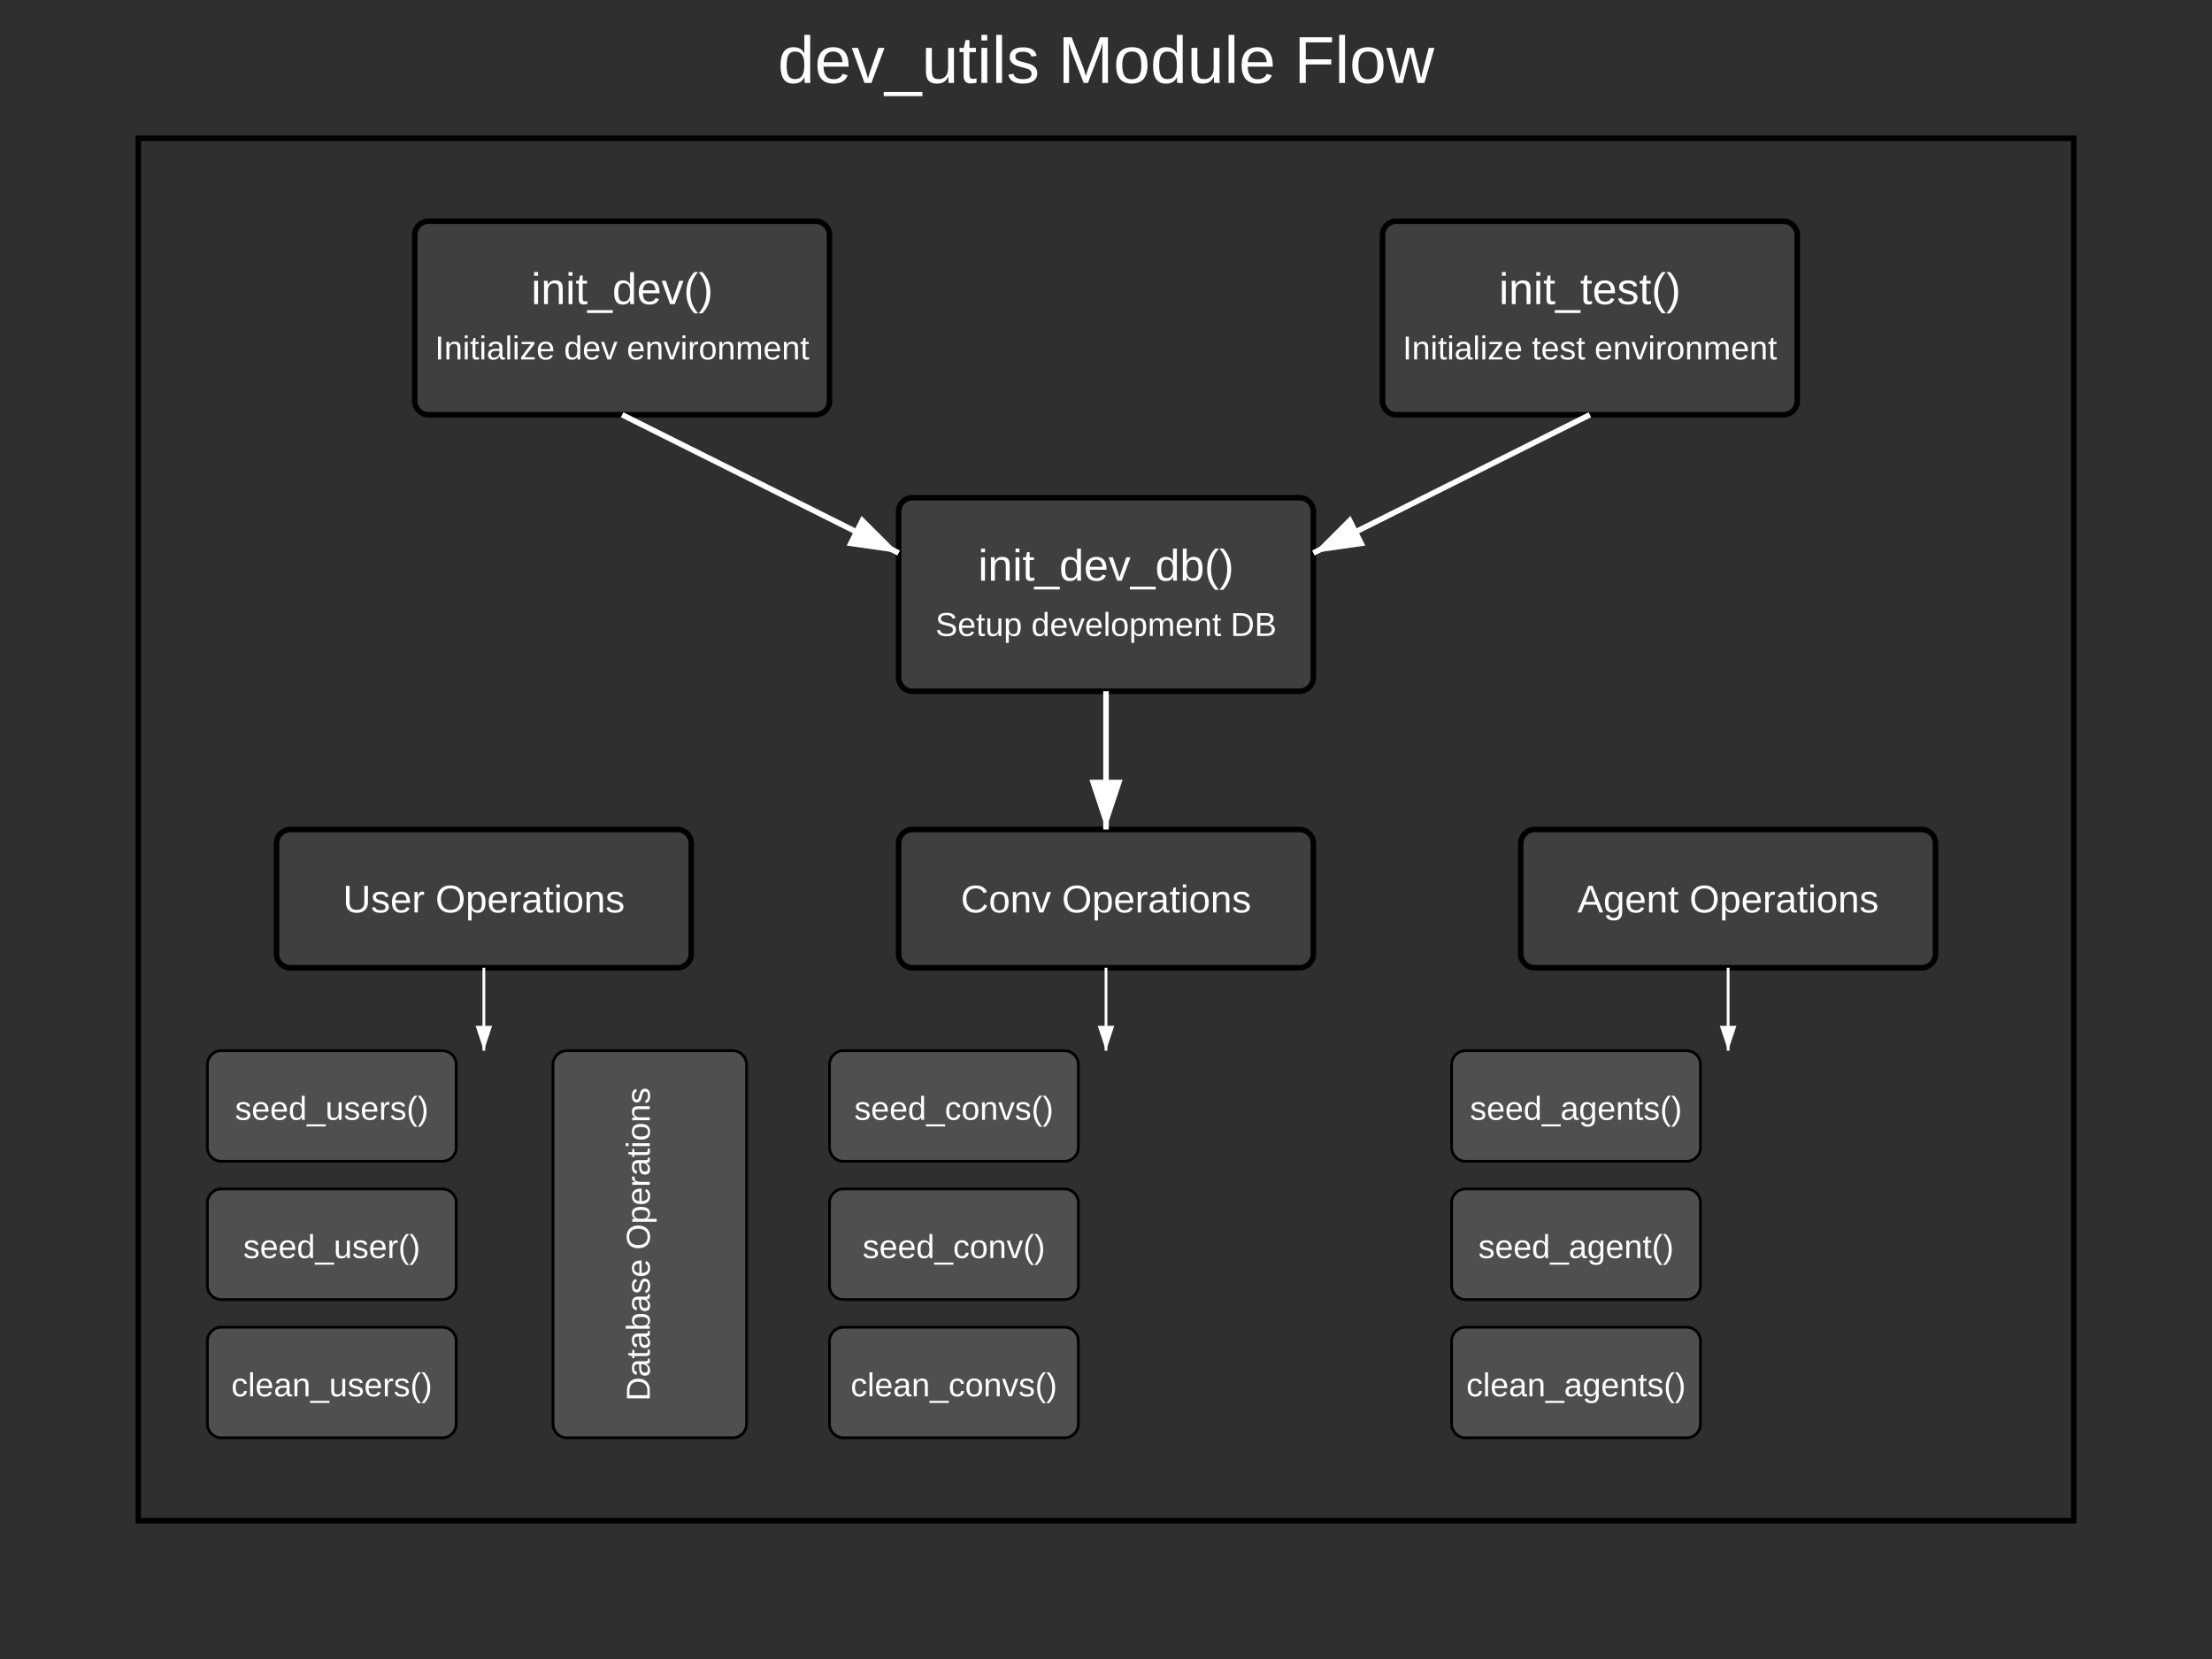
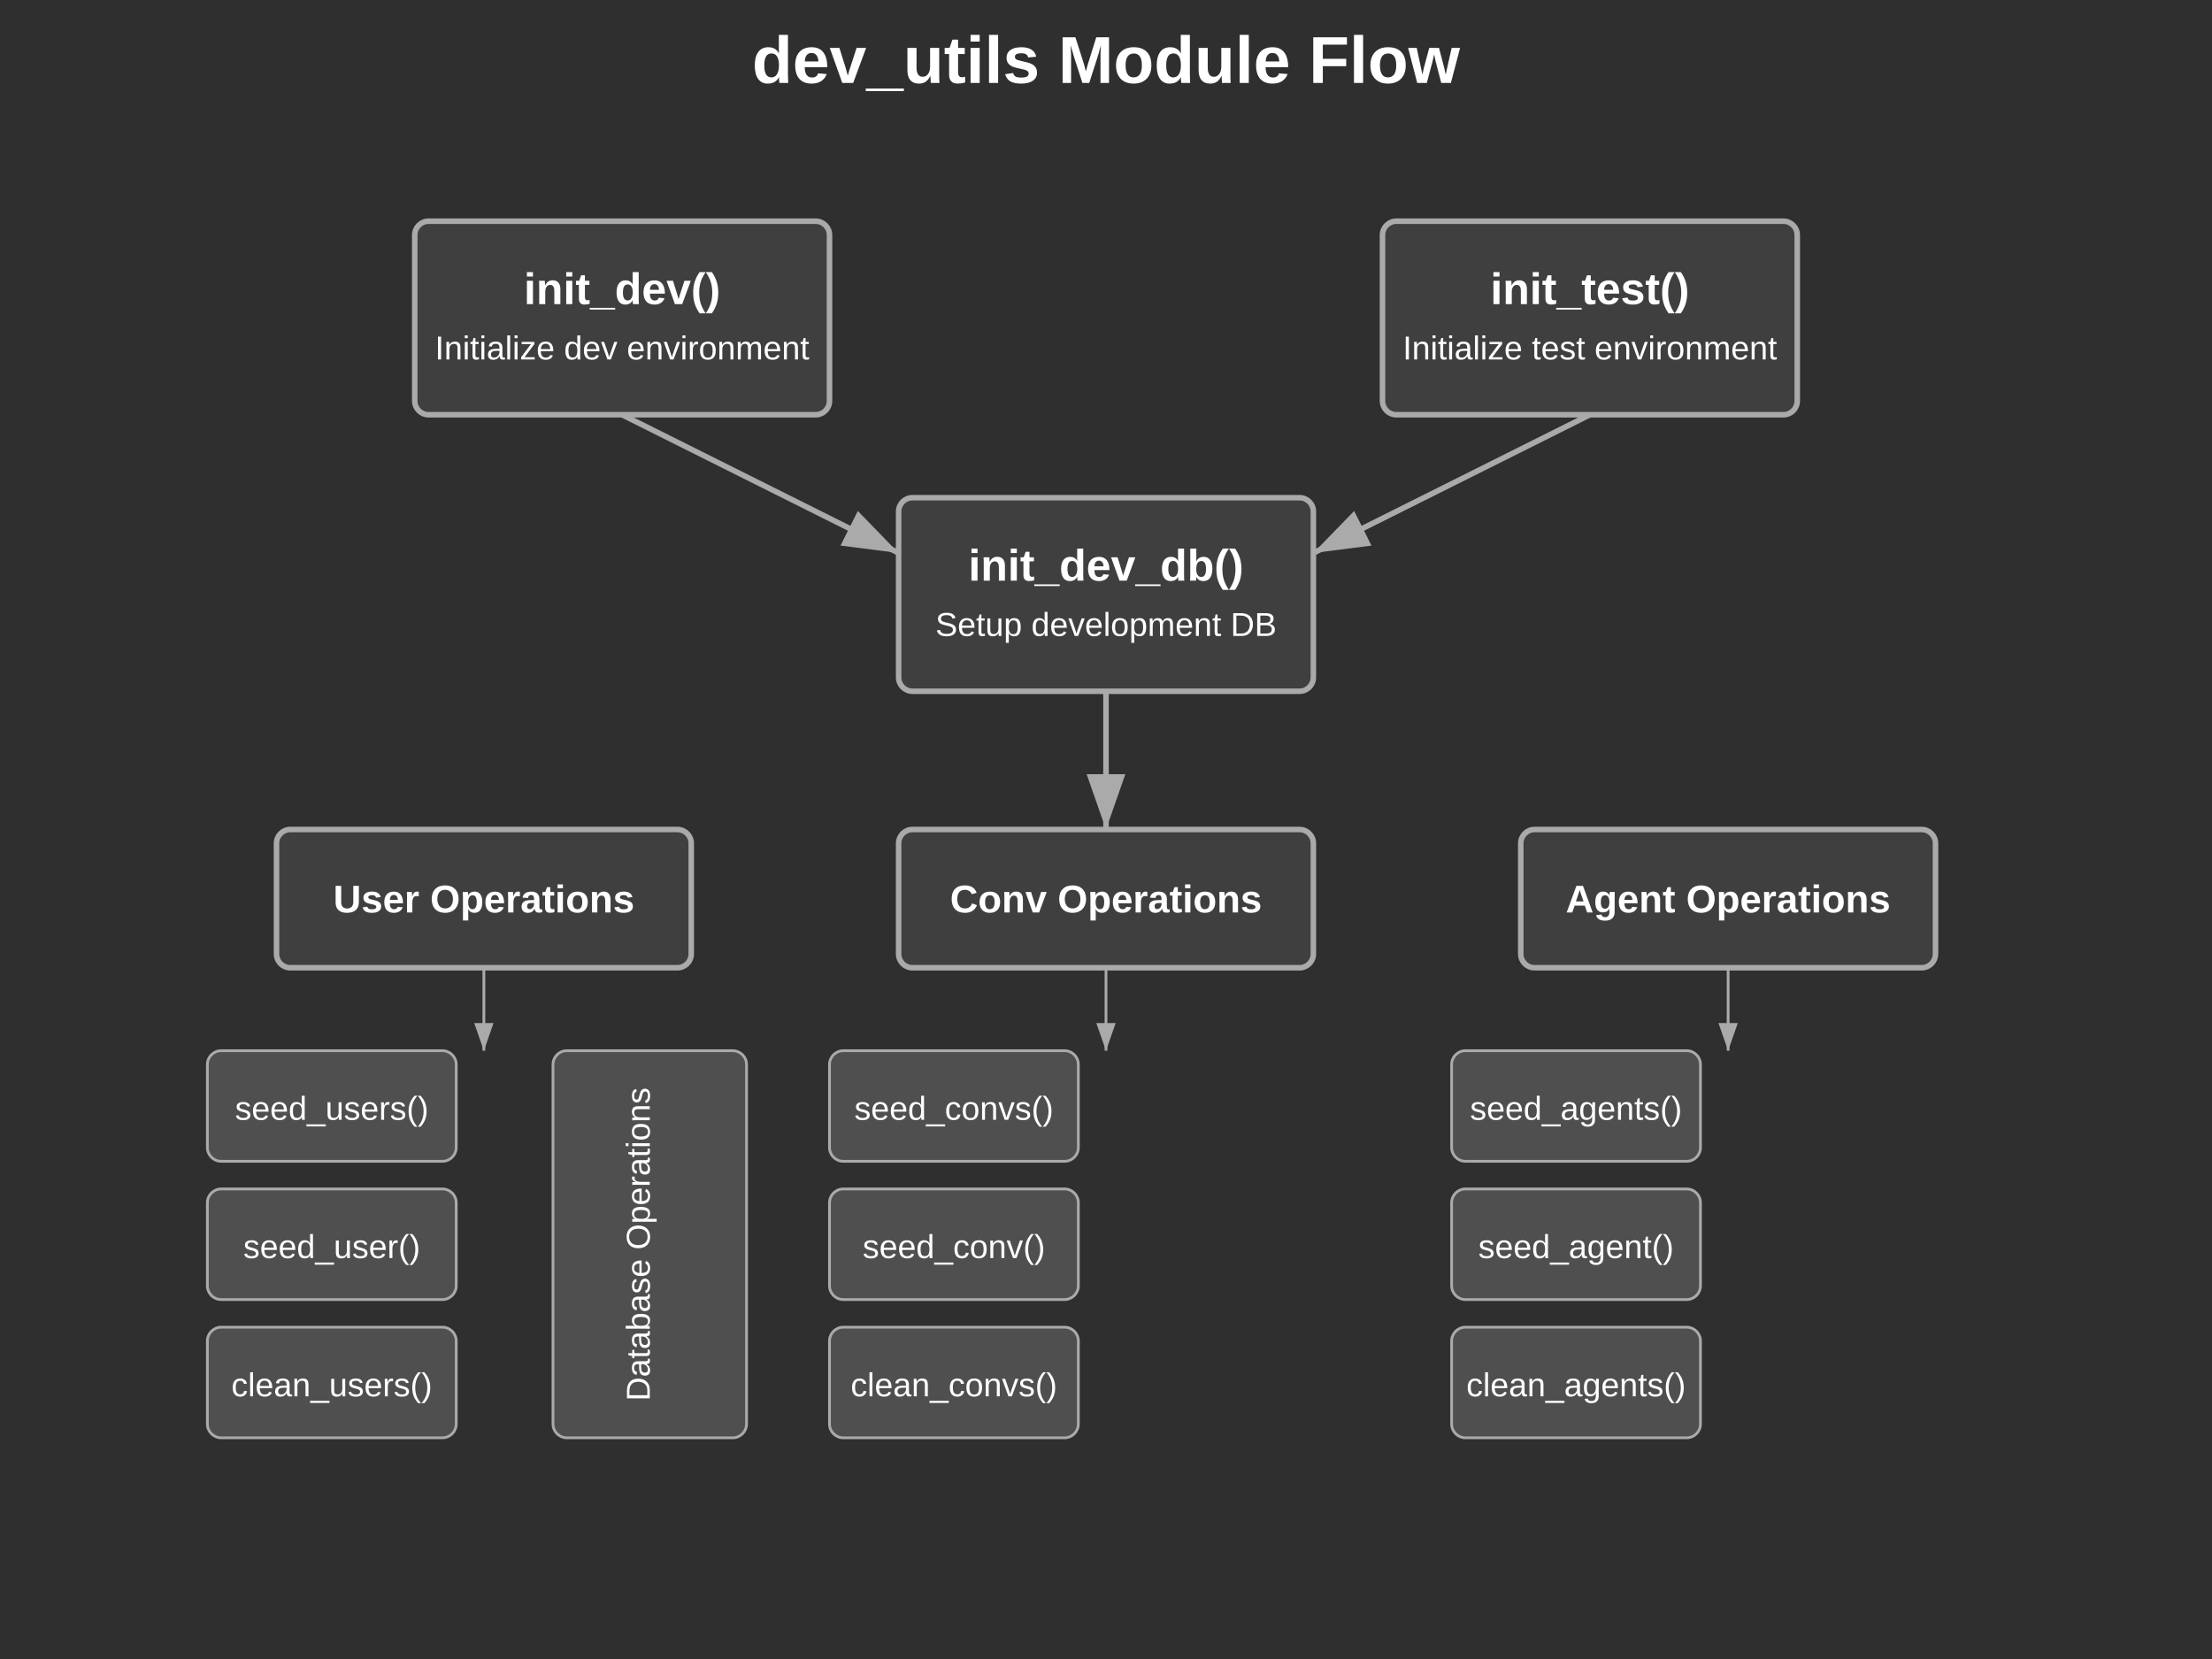
- <svg xmlns="http://www.w3.org/2000/svg" width="800" height="600" viewBox="0 0 800 600">
-   <rect width="800" height="600" fill="#2F2F2F" />
-   <rect x="50" y="50" width="700" height="500" fill="none" stroke="black" stroke-width="2" />
-   <text x="400" y="30" fill="white" font-family="Arial" font-size="24" text-anchor="middle">dev_utils Module Flow</text>
-   <rect x="150" y="80" width="150" height="70" fill="#3F3F3F" stroke="black" stroke-width="2" rx="5" />
-   <text x="225" y="110" fill="white" font-family="Arial" font-size="16" text-anchor="middle">init_dev()</text>
-   <text x="225" y="130" fill="white" font-family="Arial" font-size="12" text-anchor="middle">Initialize dev environment</text>
-   <rect x="500" y="80" width="150" height="70" fill="#3F3F3F" stroke="black" stroke-width="2" rx="5" />
-   <text x="575" y="110" fill="white" font-family="Arial" font-size="16" text-anchor="middle">init_test()</text>
-   <text x="575" y="130" fill="white" font-family="Arial" font-size="12" text-anchor="middle">Initialize test environment</text>
-   <rect x="325" y="180" width="150" height="70" fill="#3F3F3F" stroke="black" stroke-width="2" rx="5" />
-   <text x="400" y="210" fill="white" font-family="Arial" font-size="16" text-anchor="middle">init_dev_db()</text>
-   <text x="400" y="230" fill="white" font-family="Arial" font-size="12" text-anchor="middle">Setup development DB</text>
-   <line x1="225" y1="150" x2="325" y2="200" stroke="white" stroke-width="2" marker-end="url(#arrow)" />
-   <line x1="575" y1="150" x2="475" y2="200" stroke="white" stroke-width="2" marker-end="url(#arrow)" />
-   <rect x="100" y="300" width="150" height="50" fill="#3F3F3F" stroke="black" stroke-width="2" rx="5" />
-   <text x="175" y="330" fill="white" font-family="Arial" font-size="14" text-anchor="middle">User Operations</text>
-   <rect x="325" y="300" width="150" height="50" fill="#3F3F3F" stroke="black" stroke-width="2" rx="5" />
-   <text x="400" y="330" fill="white" font-family="Arial" font-size="14" text-anchor="middle">Conv Operations</text>
-   <rect x="550" y="300" width="150" height="50" fill="#3F3F3F" stroke="black" stroke-width="2" rx="5" />
-   <text x="625" y="330" fill="white" font-family="Arial" font-size="14" text-anchor="middle">Agent Operations</text>
-   <rect x="75" y="380" width="90" height="40" fill="#4F4F4F" stroke="black" stroke-width="1" rx="5" />
-   <text x="120" y="405" fill="white" font-family="Arial" font-size="12" text-anchor="middle">seed_users()</text>
-   <rect x="75" y="430" width="90" height="40" fill="#4F4F4F" stroke="black" stroke-width="1" rx="5" />
-   <text x="120" y="455" fill="white" font-family="Arial" font-size="12" text-anchor="middle">seed_user()</text>
-   <rect x="75" y="480" width="90" height="40" fill="#4F4F4F" stroke="black" stroke-width="1" rx="5" />
-   <text x="120" y="505" fill="white" font-family="Arial" font-size="12" text-anchor="middle">clean_users()</text>
-   <rect x="300" y="380" width="90" height="40" fill="#4F4F4F" stroke="black" stroke-width="1" rx="5" />
-   <text x="345" y="405" fill="white" font-family="Arial" font-size="12" text-anchor="middle">seed_convs()</text>
-   <rect x="300" y="430" width="90" height="40" fill="#4F4F4F" stroke="black" stroke-width="1" rx="5" />
-   <text x="345" y="455" fill="white" font-family="Arial" font-size="12" text-anchor="middle">seed_conv()</text>
-   <rect x="300" y="480" width="90" height="40" fill="#4F4F4F" stroke="black" stroke-width="1" rx="5" />
-   <text x="345" y="505" fill="white" font-family="Arial" font-size="12" text-anchor="middle">clean_convs()</text>
-   <rect x="525" y="380" width="90" height="40" fill="#4F4F4F" stroke="black" stroke-width="1" rx="5" />
-   <text x="570" y="405" fill="white" font-family="Arial" font-size="12" text-anchor="middle">seed_agents()</text>
-   <rect x="525" y="430" width="90" height="40" fill="#4F4F4F" stroke="black" stroke-width="1" rx="5" />
-   <text x="570" y="455" fill="white" font-family="Arial" font-size="12" text-anchor="middle">seed_agent()</text>
-   <rect x="525" y="480" width="90" height="40" fill="#4F4F4F" stroke="black" stroke-width="1" rx="5" />
-   <text x="570" y="505" fill="white" font-family="Arial" font-size="12" text-anchor="middle">clean_agents()</text>
-   <rect x="200" y="380" width="70" height="140" fill="#4F4F4F" stroke="black" stroke-width="1" rx="5" />
-   <text x="235" y="450" fill="white" font-family="Arial" font-size="12" text-anchor="middle" transform="rotate(-90 235,450)">Database Operations</text>
-   <line x1="400" y1="250" x2="400" y2="300" stroke="white" stroke-width="2" marker-end="url(#arrow)" />
-   <line x1="175" y1="350" x2="175" y2="380" stroke="white" stroke-width="1" marker-end="url(#arrow)" />
-   <line x1="400" y1="350" x2="400" y2="380" stroke="white" stroke-width="1" marker-end="url(#arrow)" />
-   <line x1="625" y1="350" x2="625" y2="380" stroke="white" stroke-width="1" marker-end="url(#arrow)" />
+ <svg xmlns="http://www.w3.org/2000/svg" width="800" height="600">
  <defs>
-     <marker id="arrow" markerWidth="10" markerHeight="10" refX="9" refY="3" orient="auto" markerUnits="strokeWidth">
-       <path d="M0,0 L0,6 L9,3 z" fill="white" />
+     <style>
+       .bg { fill: #2f2f2f; }
+       .arrow-fill { fill: #AAA; }
+       .stroke-primary { stroke: #AAA; stroke-width: 2; fill: none; }
+       .stroke-secondary { stroke: #AAA; stroke-width: 1; fill: none; }
+       .line-primary { stroke: #AAA; stroke-width: 2; }
+       .line-secondary { stroke: #AAA; stroke-width: 1; }
+       .text-title { font-family: Arial, sans-serif; font-size: 24px; font-weight: bold; fill: white; text-anchor: middle; }
+       .text-section { font-family: Arial, sans-serif; font-size: 16px; font-weight: bold; fill: white; text-anchor: middle; }
+       .text-box-title { font-family: Arial, sans-serif; font-size: 14px; font-weight: bold; fill: white; text-anchor: middle; }
+       .text-code { font-family: Arial, sans-serif; font-size: 12px; fill: white; text-anchor: middle; }
+       .text-small { font-family: Arial, sans-serif; font-size: 12px; fill: white; text-anchor: middle; }
+       .fill-primary { fill: #3F3F3F; }
+       .fill-secondary { fill: #4F4F4F; }
+     </style>
+     <marker id="arrowhead" markerWidth="10" markerHeight="7" refX="10" refY="3.5" orient="auto">
+       <polygon points="0 0, 10 3.5, 0 7" class="arrow-fill" />
    </marker>
  </defs>
+   <rect width="800" height="600" class="bg" />
+   <text x="400" y="30" class="text-title">dev_utils Module Flow</text>
+   <rect x="150" y="80" width="150" height="70" rx="5" class="fill-primary stroke-primary" />
+   <text x="225" y="110" class="text-section">init_dev()</text>
+   <text x="225" y="130" class="text-small">Initialize dev environment</text>
+   <rect x="500" y="80" width="150" height="70" rx="5" class="fill-primary stroke-primary" />
+   <text x="575" y="110" class="text-section">init_test()</text>
+   <text x="575" y="130" class="text-small">Initialize test environment</text>
+   <rect x="325" y="180" width="150" height="70" rx="5" class="fill-primary stroke-primary" />
+   <text x="400" y="210" class="text-section">init_dev_db()</text>
+   <text x="400" y="230" class="text-small">Setup development DB</text>
+   <line x1="225" y1="150" x2="325" y2="200" class="line-primary" marker-end="url(#arrowhead)" />
+   <line x1="575" y1="150" x2="475" y2="200" class="line-primary" marker-end="url(#arrowhead)" />
+   <rect x="100" y="300" width="150" height="50" rx="5" class="fill-primary stroke-primary" />
+   <text x="175" y="330" class="text-box-title">User Operations</text>
+   <rect x="325" y="300" width="150" height="50" rx="5" class="fill-primary stroke-primary" />
+   <text x="400" y="330" class="text-box-title">Conv Operations</text>
+   <rect x="550" y="300" width="150" height="50" rx="5" class="fill-primary stroke-primary" />
+   <text x="625" y="330" class="text-box-title">Agent Operations</text>
+   <rect x="75" y="380" width="90" height="40" rx="5" class="fill-secondary stroke-secondary" />
+   <text x="120" y="405" class="text-small">seed_users()</text>
+   <rect x="75" y="430" width="90" height="40" rx="5" class="fill-secondary stroke-secondary" />
+   <text x="120" y="455" class="text-small">seed_user()</text>
+   <rect x="75" y="480" width="90" height="40" rx="5" class="fill-secondary stroke-secondary" />
+   <text x="120" y="505" class="text-small">clean_users()</text>
+   <rect x="300" y="380" width="90" height="40" rx="5" class="fill-secondary stroke-secondary" />
+   <text x="345" y="405" class="text-small">seed_convs()</text>
+   <rect x="300" y="430" width="90" height="40" rx="5" class="fill-secondary stroke-secondary" />
+   <text x="345" y="455" class="text-small">seed_conv()</text>
+   <rect x="300" y="480" width="90" height="40" rx="5" class="fill-secondary stroke-secondary" />
+   <text x="345" y="505" class="text-small">clean_convs()</text>
+   <rect x="525" y="380" width="90" height="40" rx="5" class="fill-secondary stroke-secondary" />
+   <text x="570" y="405" class="text-small">seed_agents()</text>
+   <rect x="525" y="430" width="90" height="40" rx="5" class="fill-secondary stroke-secondary" />
+   <text x="570" y="455" class="text-small">seed_agent()</text>
+   <rect x="525" y="480" width="90" height="40" rx="5" class="fill-secondary stroke-secondary" />
+   <text x="570" y="505" class="text-small">clean_agents()</text>
+   <rect x="200" y="380" width="70" height="140" rx="5" class="fill-secondary stroke-secondary" />
+   <text x="235" y="450" class="text-small" transform="rotate(-90 235,450)">Database Operations</text>
+   <line x1="400" y1="250" x2="400" y2="300" class="line-primary" marker-end="url(#arrowhead)" />
+   <line x1="175" y1="350" x2="175" y2="380" class="line-secondary" marker-end="url(#arrowhead)" />
+   <line x1="400" y1="350" x2="400" y2="380" class="line-secondary" marker-end="url(#arrowhead)" />
+   <line x1="625" y1="350" x2="625" y2="380" class="line-secondary" marker-end="url(#arrowhead)" />
</svg>
